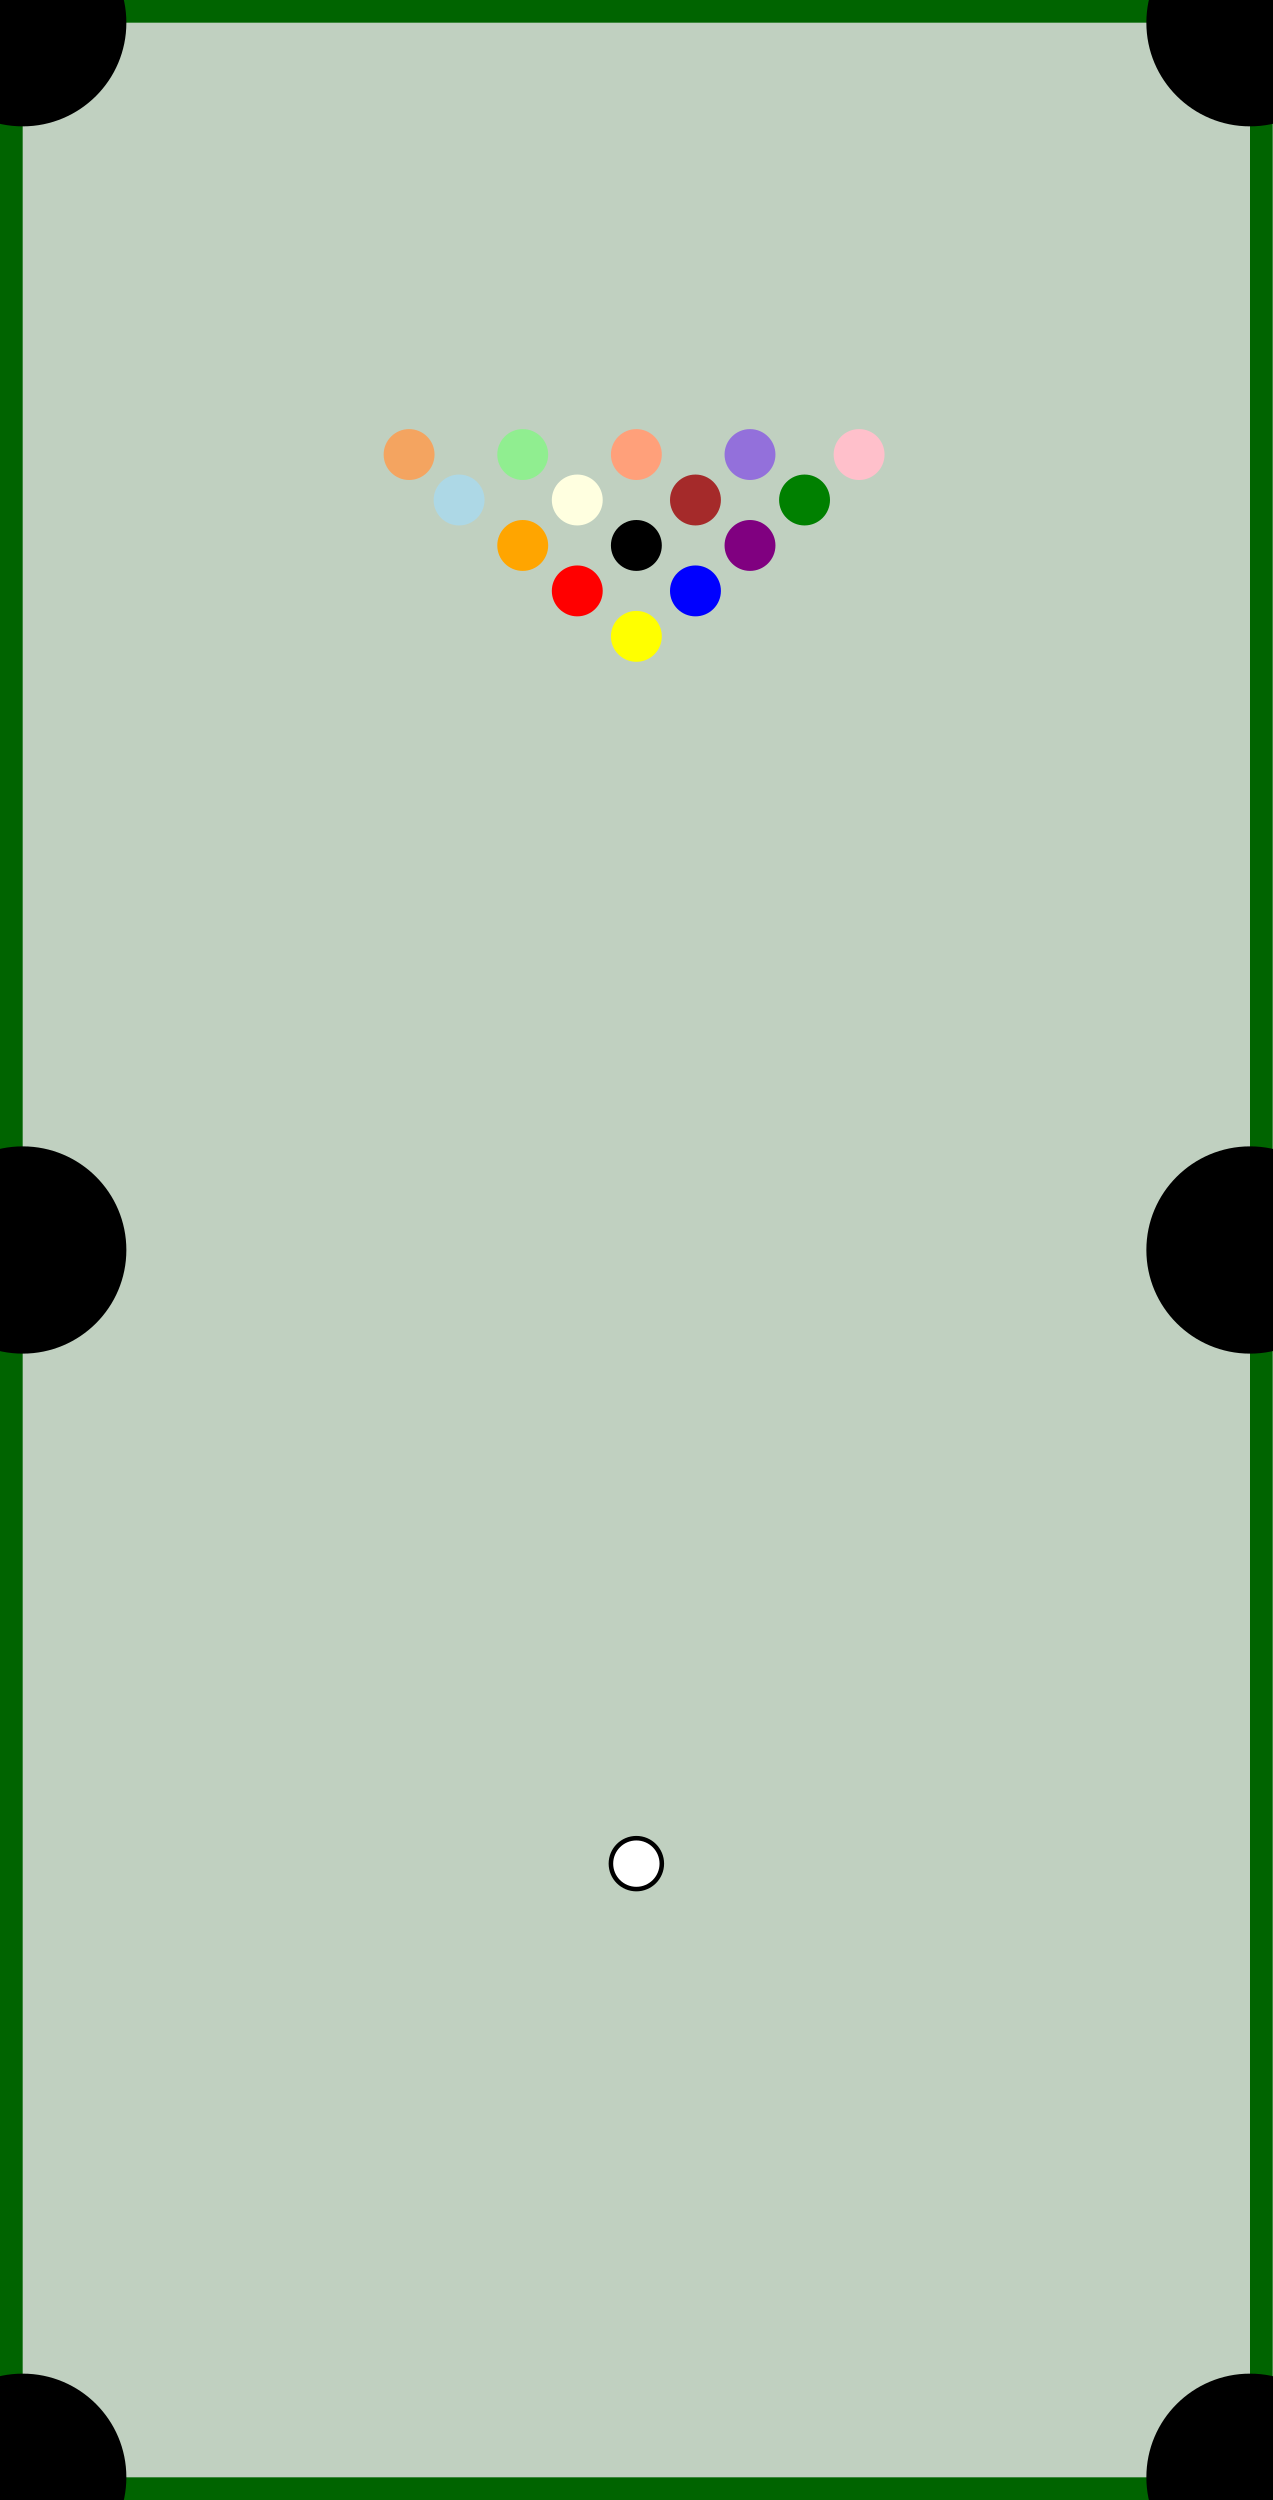
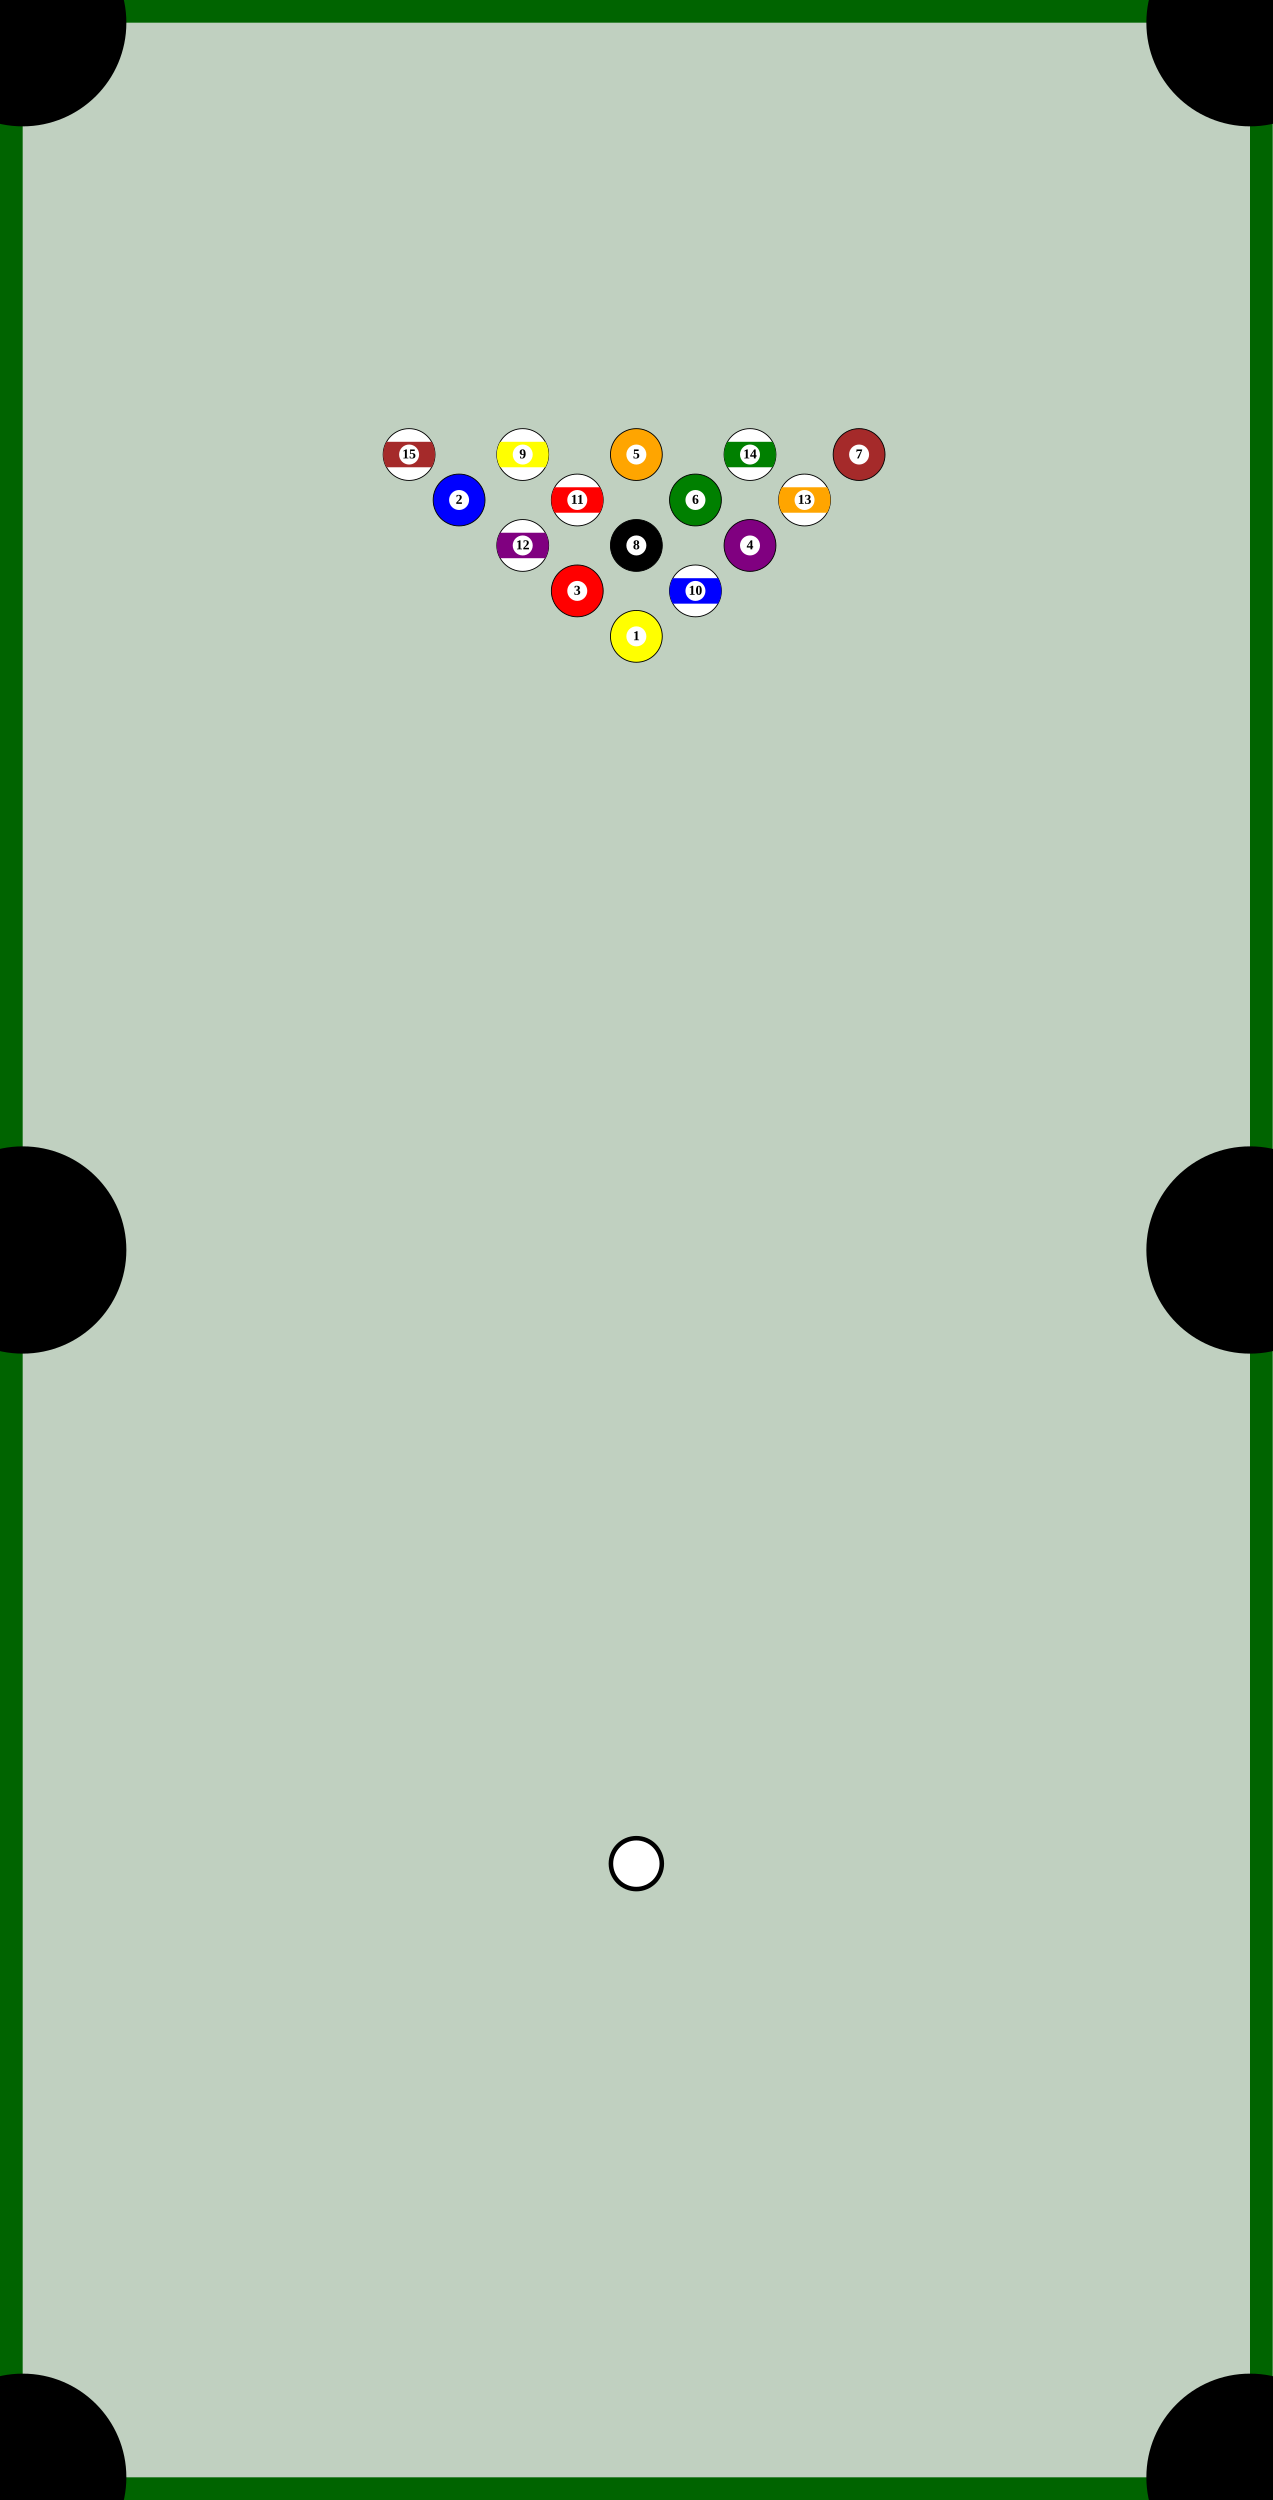
<svg xmlns="http://www.w3.org/2000/svg" width="700" height="1375" viewBox="-25 -25 1400 2750">
  <rect width="1350" height="2700" x="0" y="0" fill="#C0D0C0" />
  <rect width="1400" height="25" x="-25" y="-25" fill="darkgreen" />
  <rect width="1400" height="25" x="-25" y="2700" fill="darkgreen" />
  <rect width="25" height="2750" x="-25" y="-25" fill="darkgreen" />
  <rect width="25" height="2750" x="1350" y="-25" fill="darkgreen" />
  <circle cx="0" cy="0" r="114" fill="black" />
  <circle cx="0" cy="1350" r="114" fill="black" />
  <circle cx="0" cy="2700" r="114" fill="black" />
  <circle cx="1350" cy="0" r="114" fill="black" />
  <circle cx="1350" cy="1350" r="114" fill="black" />
  <circle cx="1350" cy="2700" r="114" fill="black" />
  <circle cx="675" cy="2025" r="28" fill="WHITE" stroke="black" stroke-width="5" id="ball0" />
-   <circle cx="675" cy="675" r="28" fill="YELLOW" id="ball1" />
-   <circle cx="740" cy="625" r="28" fill="BLUE" id="ball2" />
-   <circle cx="610" cy="625" r="28" fill="RED" id="ball3" />
-   <circle cx="800" cy="575" r="28" fill="PURPLE" id="ball4" />
-   <circle cx="675" cy="575" r="28" fill="BLACK" id="ball8" />
-   <circle cx="550" cy="575" r="28" fill="ORANGE" id="ball5" />
-   <circle cx="860" cy="525" r="28" fill="GREEN" id="ball6" />
-   <circle cx="740" cy="525" r="28" fill="BROWN" id="ball7" />
-   <circle cx="610" cy="525" r="28" fill="LIGHTYELLOW" id="ball9" />
-   <circle cx="480" cy="525" r="28" fill="LIGHTBLUE" id="ball10" />
-   <circle cx="920" cy="475" r="28" fill="PINK" id="ball11" />
-   <circle cx="800" cy="475" r="28" fill="MEDIUMPURPLE" id="ball12" />
-   <circle cx="675" cy="475" r="28" fill="LIGHTSALMON" id="ball13" />
-   <circle cx="550" cy="475" r="28" fill="LIGHTGREEN" id="ball14" />
-   <circle cx="425" cy="475" r="28" fill="SANDYBROWN" id="ball15" />
+   <circle cx="675" cy="675" r="28.5" fill="YELLOW" stroke="black" stroke-width="1" id="ball1" />
+   <circle cx="675" cy="675" r="11" fill="white" />
+   <text x="675" y="675" text-anchor="middle" dominant-baseline="middle" font-size="15" font-weight="bold" fill="black">1</text>
+   <defs>
+     <clipPath id="ballClip10">
+       <circle cx="740" cy="625" r="28.5" />
+     </clipPath>
+   </defs>
+   <circle cx="740" cy="625" r="28.5" fill="white" stroke="black" stroke-width="1" id="ball10" />
+   <rect x="711.5" y="611" width="57" height="28" fill="BLUE" clip-path="url(#ballClip10)" />
+   <circle cx="740" cy="625" r="11" fill="white" />
+   <text x="740" y="625" text-anchor="middle" dominant-baseline="middle" font-size="15" font-weight="bold" fill="black">10</text>
+   <circle cx="610" cy="625" r="28.5" fill="RED" stroke="black" stroke-width="1" id="ball3" />
+   <circle cx="610" cy="625" r="11" fill="white" />
+   <text x="610" y="625" text-anchor="middle" dominant-baseline="middle" font-size="15" font-weight="bold" fill="black">3</text>
+   <circle cx="800" cy="575" r="28.5" fill="PURPLE" stroke="black" stroke-width="1" id="ball4" />
+   <circle cx="800" cy="575" r="11" fill="white" />
+   <text x="800" y="575" text-anchor="middle" dominant-baseline="middle" font-size="15" font-weight="bold" fill="black">4</text>
+   <circle cx="675" cy="575" r="28.5" fill="BLACK" stroke="black" stroke-width="1" id="ball8" />
+   <circle cx="675" cy="575" r="11" fill="white" />
+   <text x="675" y="575" text-anchor="middle" dominant-baseline="middle" font-size="15" font-weight="bold" fill="black">8</text>
+   <defs>
+     <clipPath id="ballClip12">
+       <circle cx="550" cy="575" r="28.5" />
+     </clipPath>
+   </defs>
+   <circle cx="550" cy="575" r="28.5" fill="white" stroke="black" stroke-width="1" id="ball12" />
+   <rect x="521.5" y="561" width="57" height="28" fill="PURPLE" clip-path="url(#ballClip12)" />
+   <circle cx="550" cy="575" r="11" fill="white" />
+   <text x="550" y="575" text-anchor="middle" dominant-baseline="middle" font-size="15" font-weight="bold" fill="black">12</text>
+   <defs>
+     <clipPath id="ballClip13">
+       <circle cx="860" cy="525" r="28.5" />
+     </clipPath>
+   </defs>
+   <circle cx="860" cy="525" r="28.5" fill="white" stroke="black" stroke-width="1" id="ball13" />
+   <rect x="831.5" y="511" width="57" height="28" fill="ORANGE" clip-path="url(#ballClip13)" />
+   <circle cx="860" cy="525" r="11" fill="white" />
+   <text x="860" y="525" text-anchor="middle" dominant-baseline="middle" font-size="15" font-weight="bold" fill="black">13</text>
+   <circle cx="740" cy="525" r="28.5" fill="GREEN" stroke="black" stroke-width="1" id="ball6" />
+   <circle cx="740" cy="525" r="11" fill="white" />
+   <text x="740" y="525" text-anchor="middle" dominant-baseline="middle" font-size="15" font-weight="bold" fill="black">6</text>
+   <defs>
+     <clipPath id="ballClip11">
+       <circle cx="610" cy="525" r="28.5" />
+     </clipPath>
+   </defs>
+   <circle cx="610" cy="525" r="28.5" fill="white" stroke="black" stroke-width="1" id="ball11" />
+   <rect x="581.5" y="511" width="57" height="28" fill="RED" clip-path="url(#ballClip11)" />
+   <circle cx="610" cy="525" r="11" fill="white" />
+   <text x="610" y="525" text-anchor="middle" dominant-baseline="middle" font-size="15" font-weight="bold" fill="black">11</text>
+   <circle cx="480" cy="525" r="28.5" fill="BLUE" stroke="black" stroke-width="1" id="ball2" />
+   <circle cx="480" cy="525" r="11" fill="white" />
+   <text x="480" y="525" text-anchor="middle" dominant-baseline="middle" font-size="15" font-weight="bold" fill="black">2</text>
+   <circle cx="920" cy="475" r="28.5" fill="BROWN" stroke="black" stroke-width="1" id="ball7" />
+   <circle cx="920" cy="475" r="11" fill="white" />
+   <text x="920" y="475" text-anchor="middle" dominant-baseline="middle" font-size="15" font-weight="bold" fill="black">7</text>
+   <defs>
+     <clipPath id="ballClip14">
+       <circle cx="800" cy="475" r="28.5" />
+     </clipPath>
+   </defs>
+   <circle cx="800" cy="475" r="28.5" fill="white" stroke="black" stroke-width="1" id="ball14" />
+   <rect x="771.5" y="461" width="57" height="28" fill="GREEN" clip-path="url(#ballClip14)" />
+   <circle cx="800" cy="475" r="11" fill="white" />
+   <text x="800" y="475" text-anchor="middle" dominant-baseline="middle" font-size="15" font-weight="bold" fill="black">14</text>
+   <circle cx="675" cy="475" r="28.5" fill="ORANGE" stroke="black" stroke-width="1" id="ball5" />
+   <circle cx="675" cy="475" r="11" fill="white" />
+   <text x="675" y="475" text-anchor="middle" dominant-baseline="middle" font-size="15" font-weight="bold" fill="black">5</text>
+   <defs>
+     <clipPath id="ballClip9">
+       <circle cx="550" cy="475" r="28.5" />
+     </clipPath>
+   </defs>
+   <circle cx="550" cy="475" r="28.5" fill="white" stroke="black" stroke-width="1" id="ball9" />
+   <rect x="521.5" y="461" width="57" height="28" fill="YELLOW" clip-path="url(#ballClip9)" />
+   <circle cx="550" cy="475" r="11" fill="white" />
+   <text x="550" y="475" text-anchor="middle" dominant-baseline="middle" font-size="15" font-weight="bold" fill="black">9</text>
+   <defs>
+     <clipPath id="ballClip15">
+       <circle cx="425" cy="475" r="28.5" />
+     </clipPath>
+   </defs>
+   <circle cx="425" cy="475" r="28.5" fill="white" stroke="black" stroke-width="1" id="ball15" />
+   <rect x="396.5" y="461" width="57" height="28" fill="BROWN" clip-path="url(#ballClip15)" />
+   <circle cx="425" cy="475" r="11" fill="white" />
+   <text x="425" y="475" text-anchor="middle" dominant-baseline="middle" font-size="15" font-weight="bold" fill="black">15</text>
</svg>
